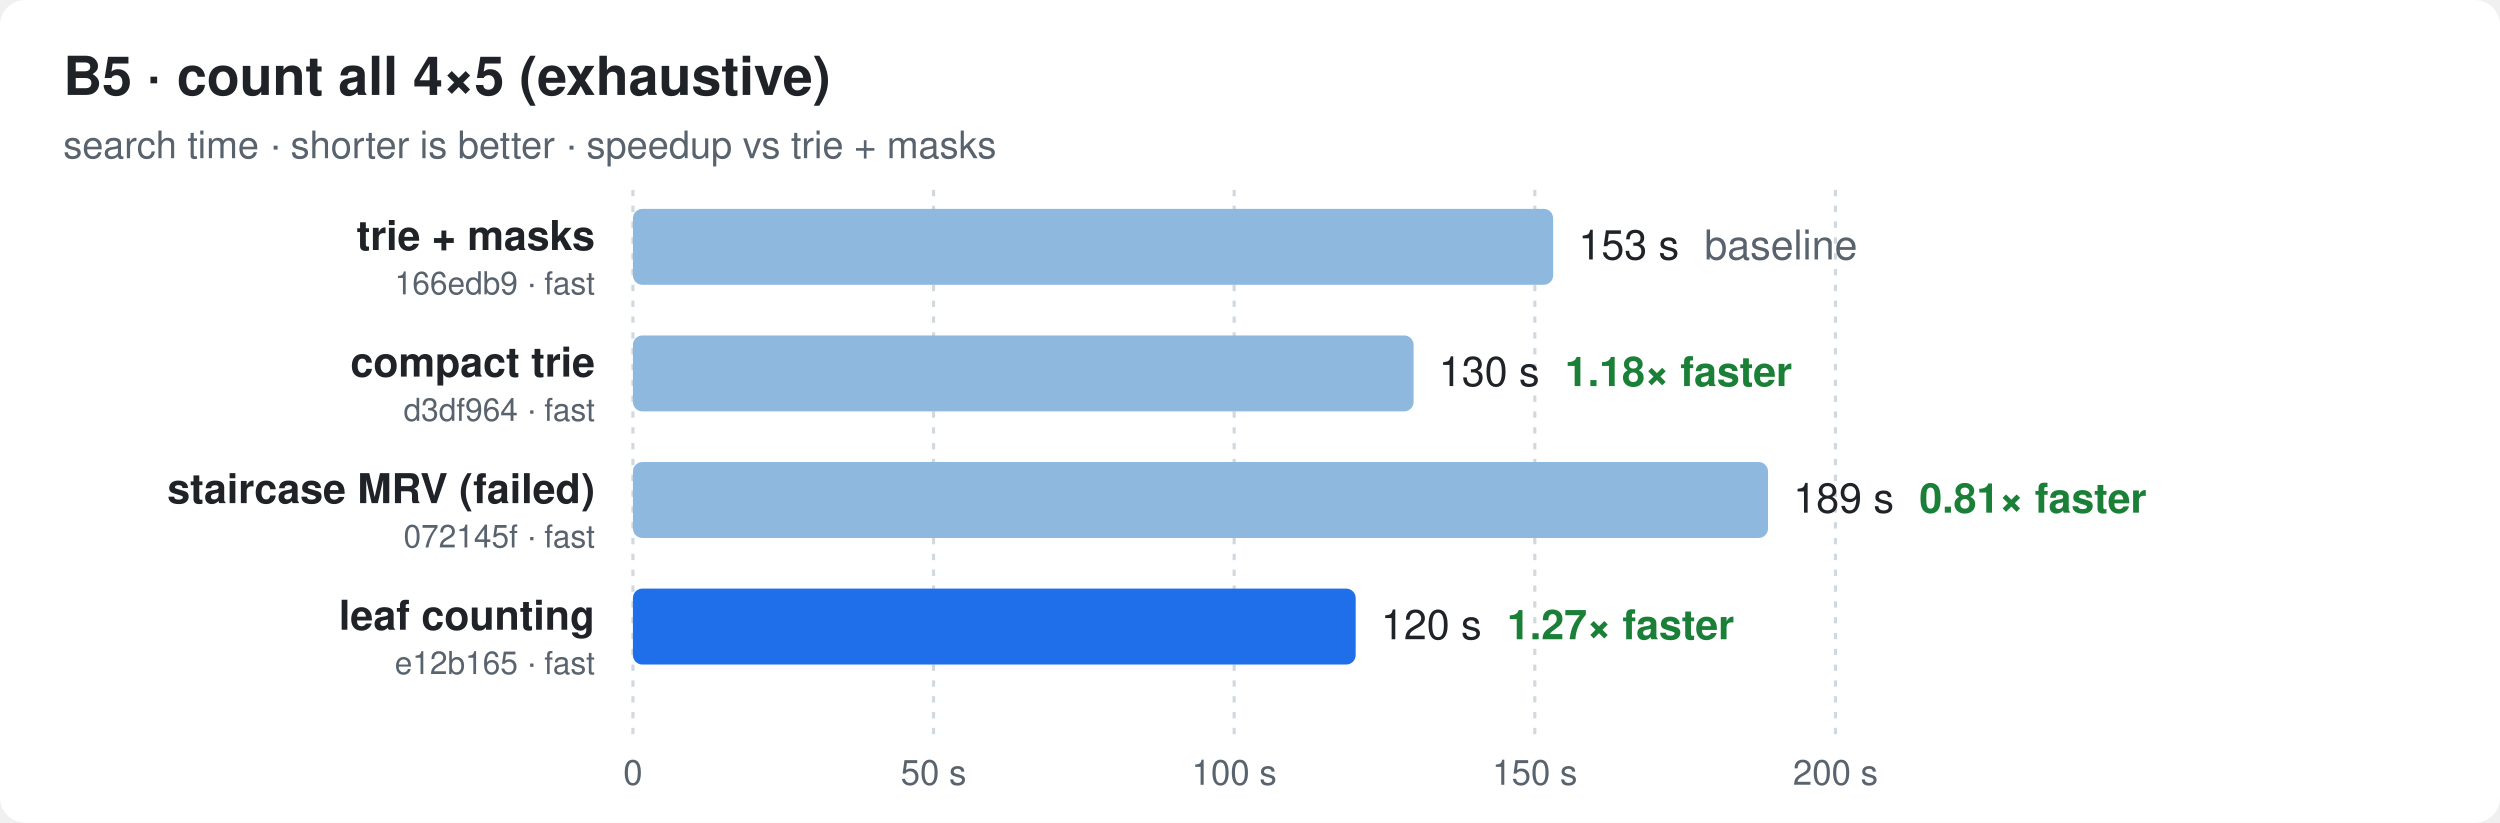
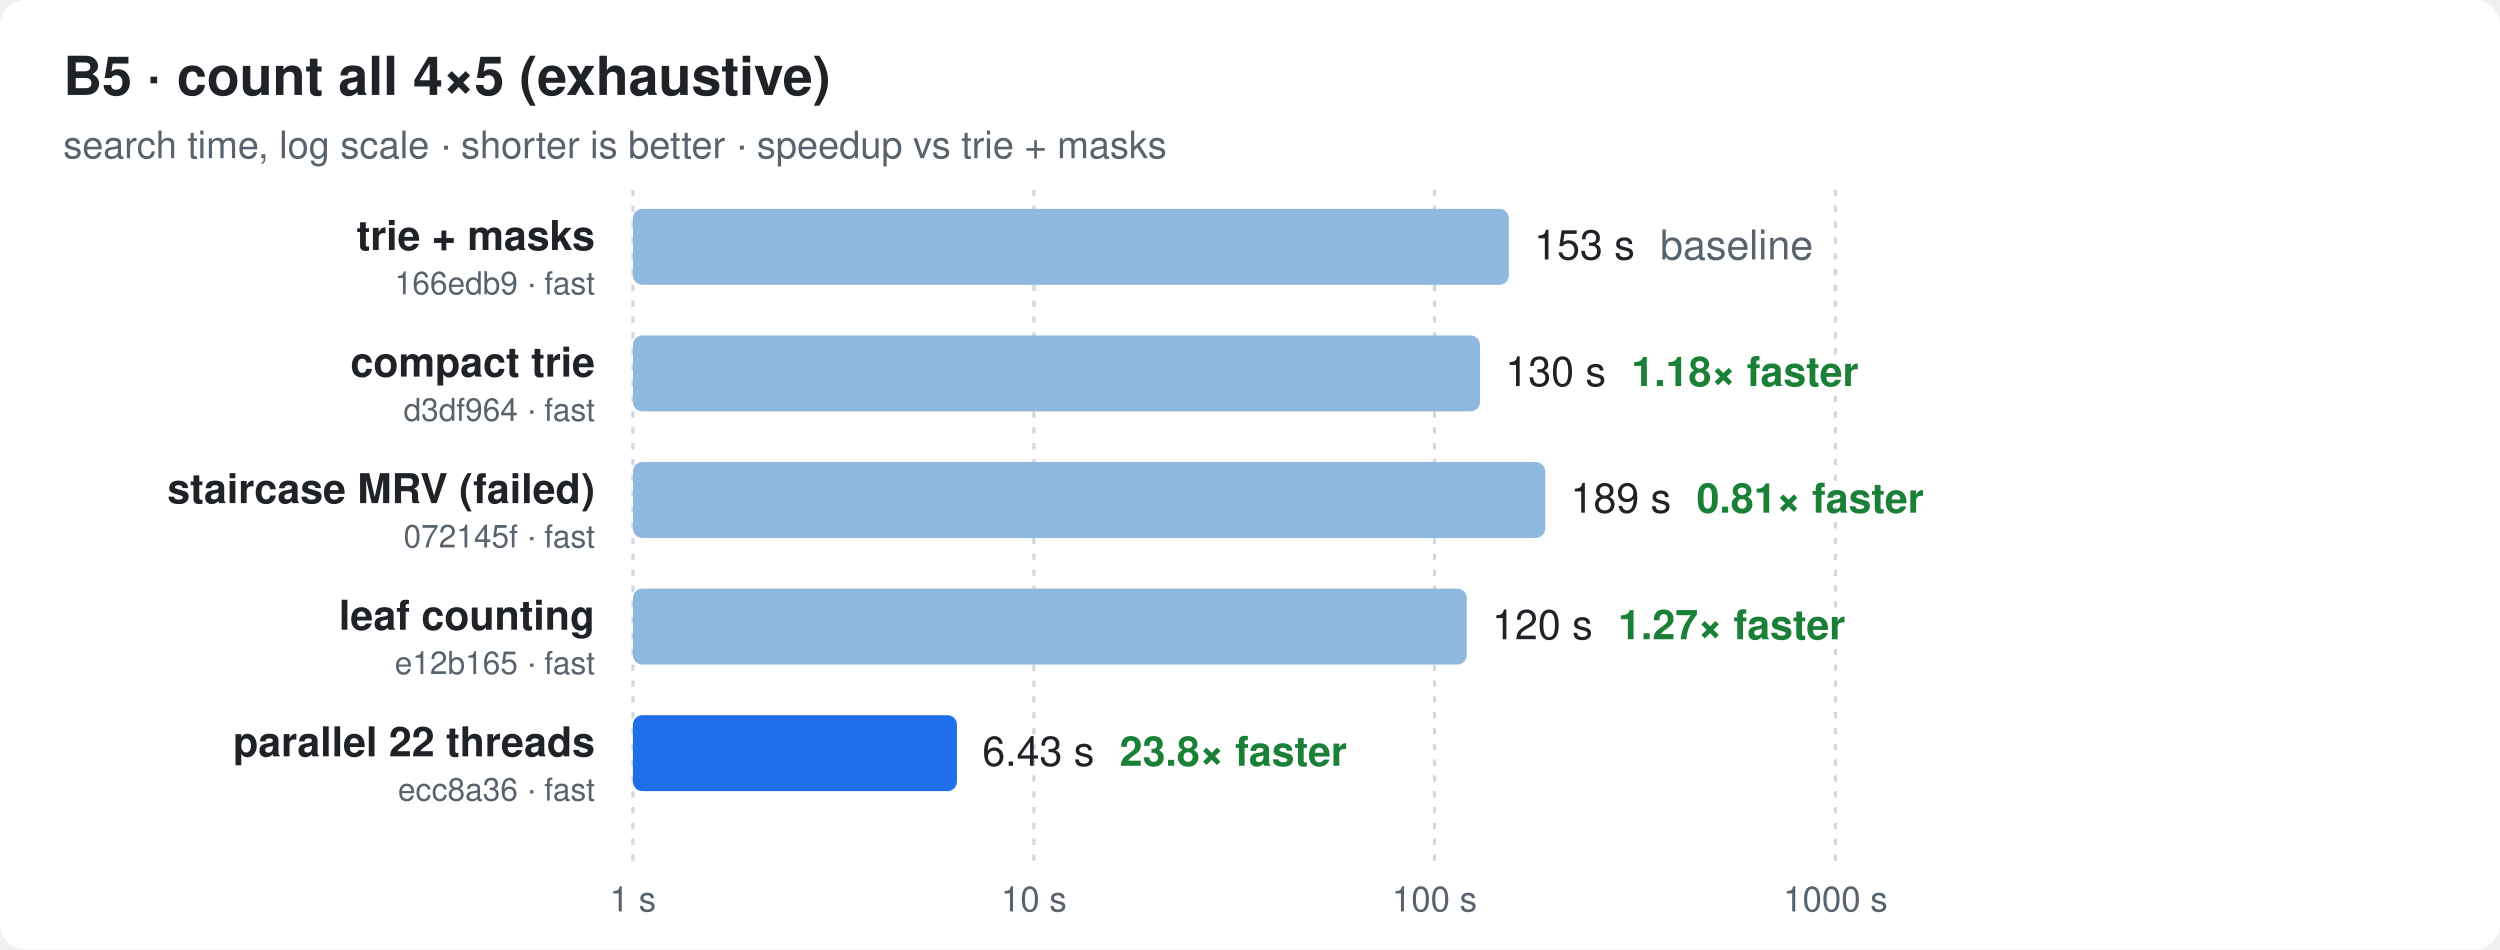
- <svg xmlns="http://www.w3.org/2000/svg" width="790" height="260" viewBox="0 0 790 260" font-family="ui-sans-serif,-apple-system,Segoe UI,Helvetica,Arial,sans-serif">
+ <svg xmlns="http://www.w3.org/2000/svg" width="790" height="300" viewBox="0 0 790 300" font-family="ui-sans-serif,-apple-system,Segoe UI,Helvetica,Arial,sans-serif">
  <style>
  .bg{fill:#ffffff} .t{fill:#1f2328} .m{fill:#59636e} .g{stroke:#d1d9e0}
  .bar{fill:#8fb8de} .best{fill:#1f6feb} .x{fill:#1a7f37;font-weight:600}
  @media (prefers-color-scheme: dark){
    .bg{fill:#0d1117} .t{fill:#e6edf3} .m{fill:#9198a1} .g{stroke:#30363d}
    .bar{fill:#2f5f8f} .best{fill:#4493f8} .x{fill:#3fb950}
  }
</style>
-   <rect class="bg" width="790" height="260" rx="8" />
+   <rect class="bg" width="790" height="300" rx="8" />
  <text class="t" x="20" y="30" font-size="17" font-weight="700">B5 · count all 4×5 (exhaustive)</text>
-   <text class="m" x="20" y="50" font-size="12">search time · shorter is better · speedup vs trie + masks</text>
-   <line class="g" x1="200.0" x2="200.0" y1="60" y2="232" stroke-dasharray="2 3" />
-   <text class="m" x="200.0" y="248" font-size="11" text-anchor="middle">0</text>
-   <line class="g" x1="295.0" x2="295.0" y1="60" y2="232" stroke-dasharray="2 3" />
-   <text class="m" x="295.0" y="248" font-size="11" text-anchor="middle">50 s</text>
-   <line class="g" x1="390.0" x2="390.0" y1="60" y2="232" stroke-dasharray="2 3" />
-   <text class="m" x="390.0" y="248" font-size="11" text-anchor="middle">100 s</text>
-   <line class="g" x1="485.0" x2="485.0" y1="60" y2="232" stroke-dasharray="2 3" />
-   <text class="m" x="485.0" y="248" font-size="11" text-anchor="middle">150 s</text>
-   <line class="g" x1="580.0" x2="580.0" y1="60" y2="232" stroke-dasharray="2 3" />
-   <text class="m" x="580.0" y="248" font-size="11" text-anchor="middle">200 s</text>
+   <text class="m" x="20" y="50" font-size="12">search time, log scale · shorter is better · speedup vs trie + masks</text>
+   <line class="g" x1="200.0" x2="200.0" y1="60" y2="272" stroke-dasharray="2 3" />
+   <text class="m" x="200.0" y="288" font-size="11" text-anchor="middle">1 s</text>
+   <line class="g" x1="326.7" x2="326.7" y1="60" y2="272" stroke-dasharray="2 3" />
+   <text class="m" x="326.7" y="288" font-size="11" text-anchor="middle">10 s</text>
+   <line class="g" x1="453.3" x2="453.3" y1="60" y2="272" stroke-dasharray="2 3" />
+   <text class="m" x="453.3" y="288" font-size="11" text-anchor="middle">100 s</text>
+   <line class="g" x1="580.0" x2="580.0" y1="60" y2="272" stroke-dasharray="2 3" />
+   <text class="m" x="580.0" y="288" font-size="11" text-anchor="middle">1000 s</text>
  <text class="t" x="188" y="79.0" font-size="13" font-weight="600" text-anchor="end">trie + masks</text>
  <text class="m" x="188" y="93.0" font-size="10" text-anchor="end">166edb9 · fast</text>
-   <rect class="bar" x="200" y="66" width="290.8" height="24" rx="3" />
-   <text class="t" x="498.8" y="82.0" font-size="13">153 s<tspan class="m" dx="8">baseline</tspan>
+   <rect class="bar" x="200" y="66" width="276.8" height="24" rx="3" />
+   <text class="t" x="484.8" y="82.0" font-size="13">153 s<tspan class="m" dx="8">baseline</tspan>
  </text>
  <text class="t" x="188" y="119.0" font-size="13" font-weight="600" text-anchor="end">compact trie</text>
  <text class="m" x="188" y="133.0" font-size="10" text-anchor="end">d3df964 · fast</text>
-   <rect class="bar" x="200" y="106" width="246.7" height="24" rx="3" />
-   <text class="t" x="454.7" y="122.0" font-size="13">130 s<tspan class="x" dx="8">1.18× faster</tspan>
+   <rect class="bar" x="200" y="106" width="267.7" height="24" rx="3" />
+   <text class="t" x="475.7" y="122.0" font-size="13">130 s<tspan class="x" dx="8">1.18× faster</tspan>
  </text>
  <text class="t" x="188" y="159.0" font-size="13" font-weight="600" text-anchor="end">staircase MRV (failed)</text>
  <text class="m" x="188" y="173.0" font-size="10" text-anchor="end">072145f · fast</text>
-   <rect class="bar" x="200" y="146" width="358.7" height="24" rx="3" />
-   <text class="t" x="566.7" y="162.0" font-size="13">189 s<tspan class="x" dx="8">0.81× faster</tspan>
+   <rect class="bar" x="200" y="146" width="288.3" height="24" rx="3" />
+   <text class="t" x="496.3" y="162.0" font-size="13">189 s<tspan class="x" dx="8">0.81× faster</tspan>
  </text>
  <text class="t" x="188" y="199.0" font-size="13" font-weight="600" text-anchor="end">leaf counting</text>
  <text class="m" x="188" y="213.0" font-size="10" text-anchor="end">e12b165 · fast</text>
-   <rect class="best" x="200" y="186" width="228.4" height="24" rx="3" />
-   <text class="t" x="436.4" y="202.0" font-size="13">120 s<tspan class="x" dx="8">1.27× faster</tspan>
+   <rect class="bar" x="200" y="186" width="263.5" height="24" rx="3" />
+   <text class="t" x="471.5" y="202.0" font-size="13">120 s<tspan class="x" dx="8">1.27× faster</tspan>
+   </text>
+   <text class="t" x="188" y="239.0" font-size="13" font-weight="600" text-anchor="end">parallel 22 threads</text>
+   <text class="m" x="188" y="253.0" font-size="10" text-anchor="end">ecc8a36 · fast</text>
+   <rect class="best" x="200" y="226" width="102.4" height="24" rx="3" />
+   <text class="t" x="310.4" y="242.0" font-size="13">6.43 s<tspan class="x" dx="8">23.8× faster</tspan>
  </text>
</svg>
